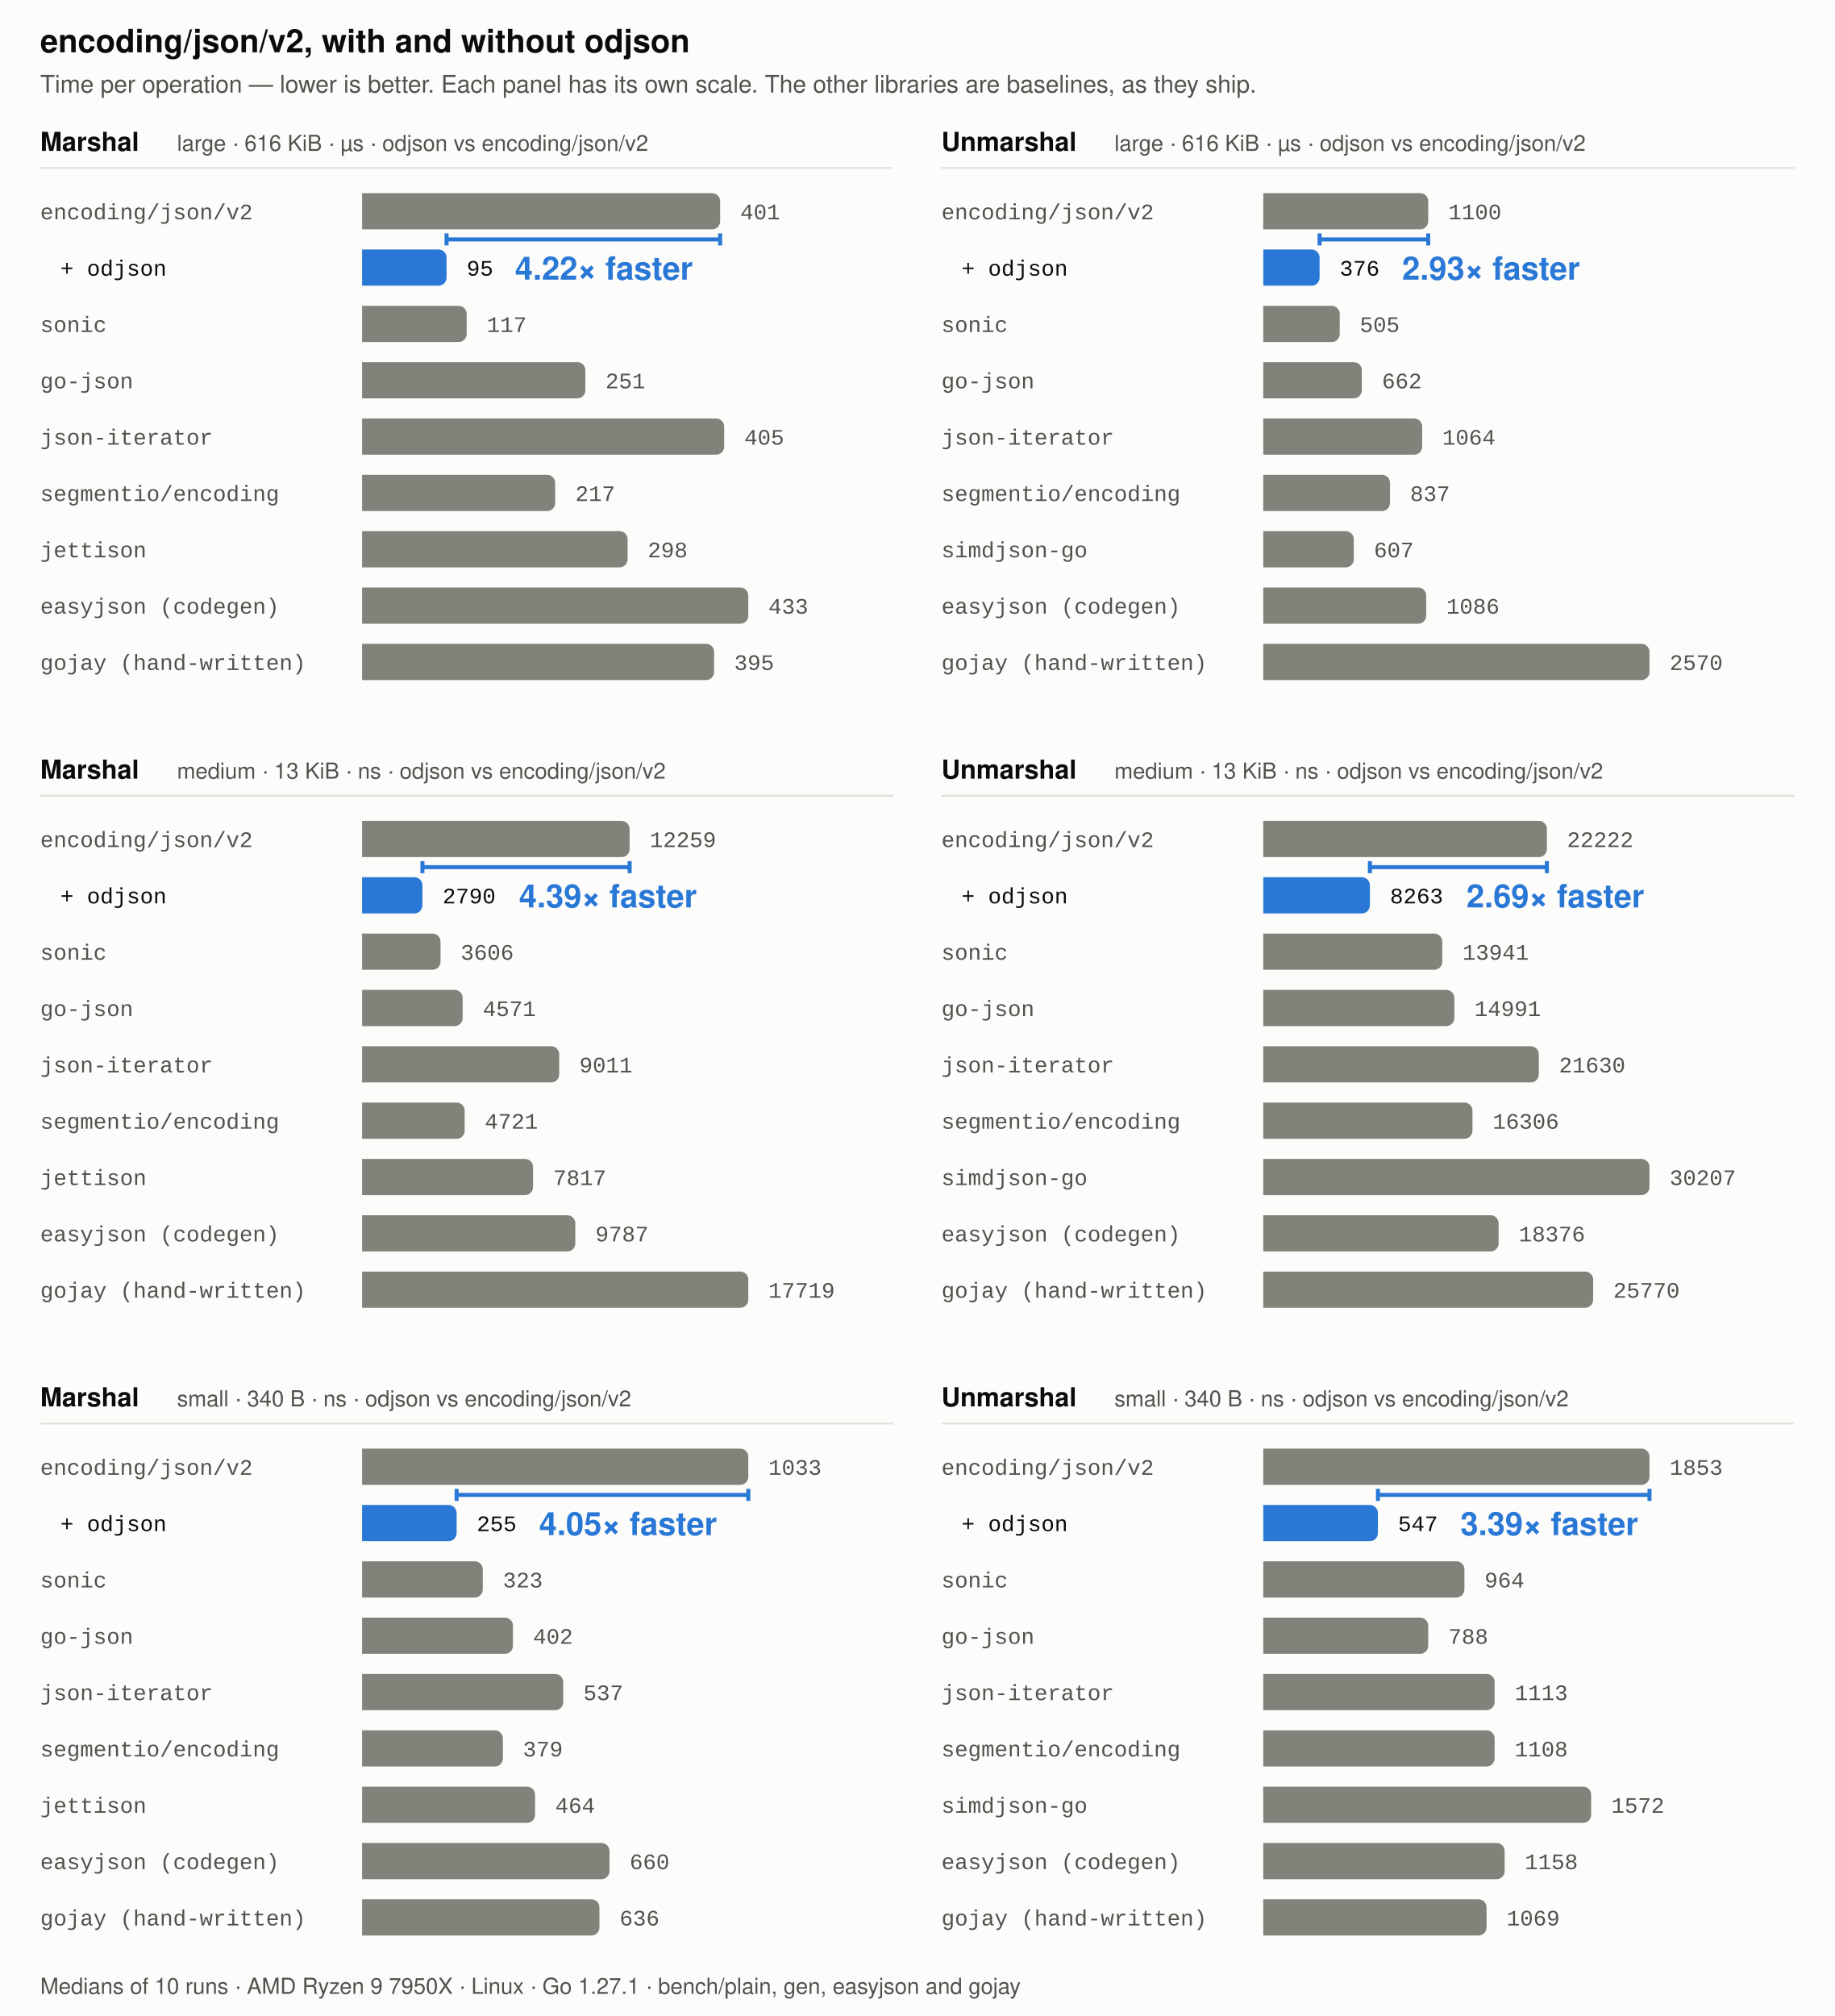
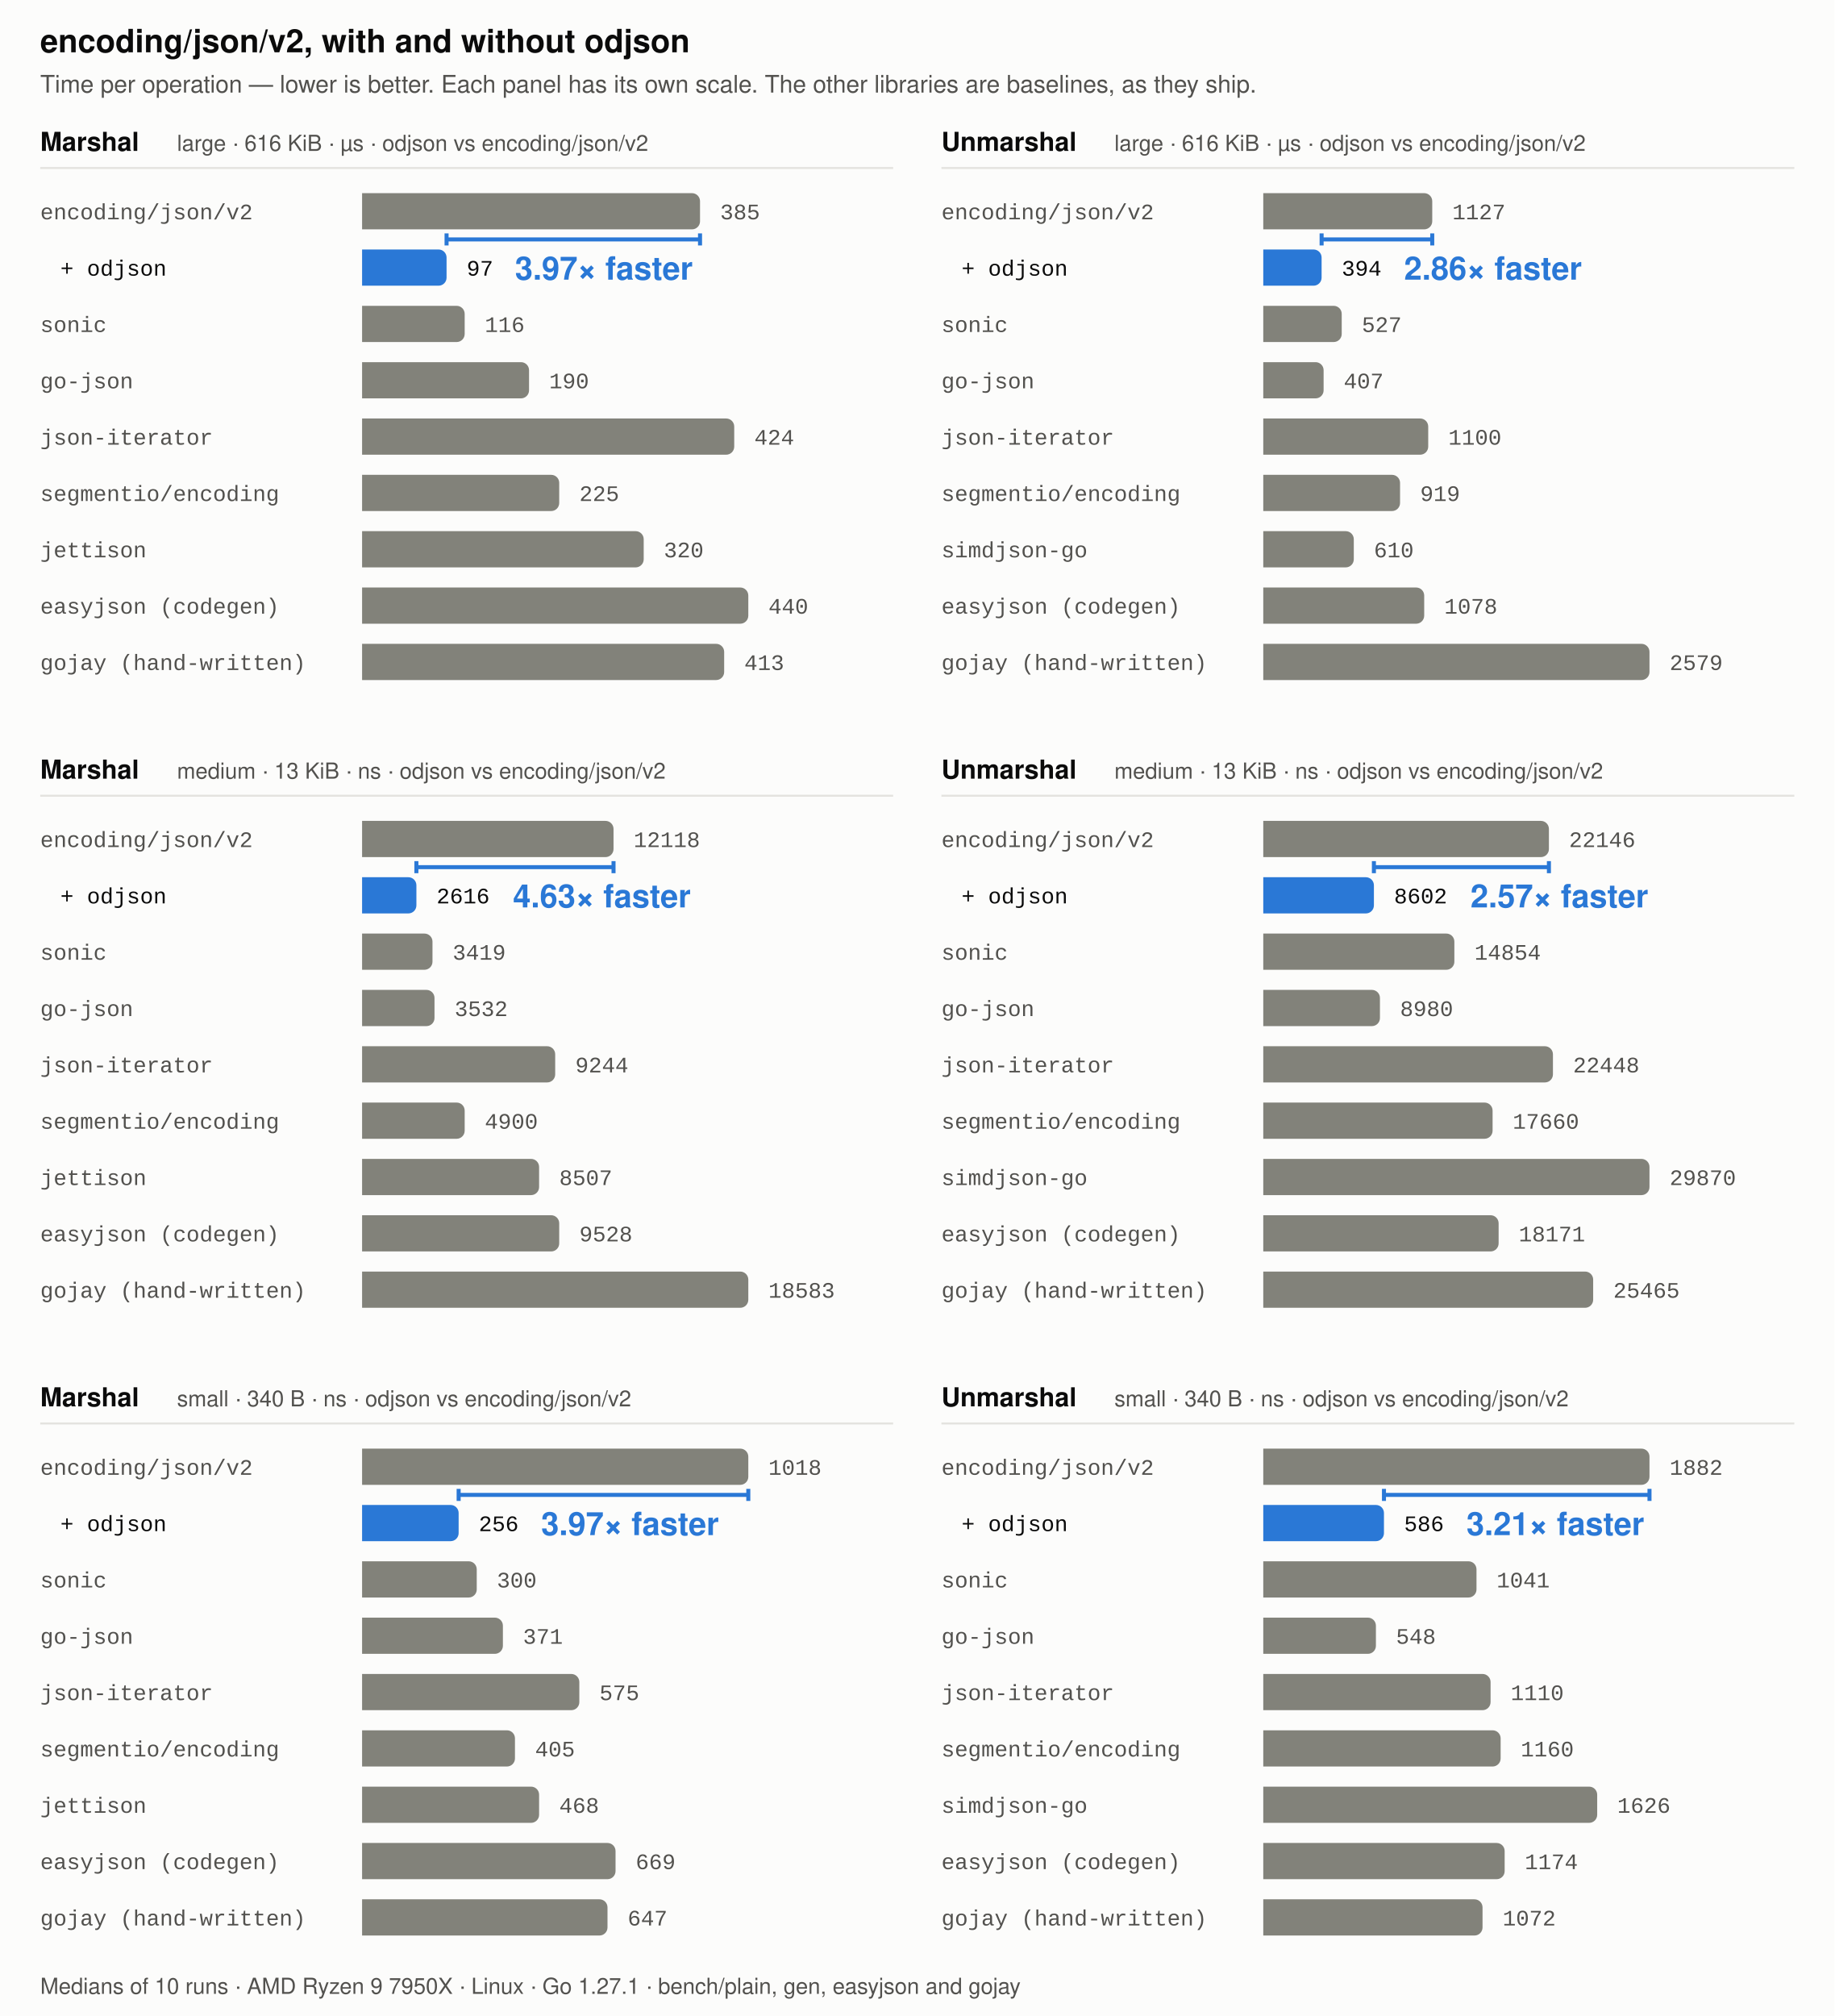
- <svg xmlns="http://www.w3.org/2000/svg" width="912" height="1002" viewBox="0 0 912 1002" role="img" aria-label="Benchmark comparison, lower is better. Marshal large · 616 KiB: encoding/json/v2 401 µs, + odjson 95 µs, sonic 117 µs, go-json 251 µs, json-iterator 405 µs, segmentio/encoding 217 µs, jettison 298 µs, easyjson (codegen) 433 µs, gojay (hand-written) 395 µs. Marshal medium · 13 KiB: encoding/json/v2 12259 ns, + odjson 2790 ns, sonic 3606 ns, go-json 4571 ns, json-iterator 9011 ns, segmentio/encoding 4721 ns, jettison 7817 ns, easyjson (codegen) 9787 ns, gojay (hand-written) 17719 ns. Marshal small · 340 B: encoding/json/v2 1033 ns, + odjson 255 ns, sonic 323 ns, go-json 402 ns, json-iterator 537 ns, segmentio/encoding 379 ns, jettison 464 ns, easyjson (codegen) 660 ns, gojay (hand-written) 636 ns. Unmarshal large · 616 KiB: encoding/json/v2 1100 µs, + odjson 376 µs, sonic 505 µs, go-json 662 µs, json-iterator 1064 µs, segmentio/encoding 837 µs, simdjson-go 607 µs, easyjson (codegen) 1086 µs, gojay (hand-written) 2570 µs. Unmarshal medium · 13 KiB: encoding/json/v2 22222 ns, + odjson 8263 ns, sonic 13941 ns, go-json 14991 ns, json-iterator 21630 ns, segmentio/encoding 16306 ns, simdjson-go 30207 ns, easyjson (codegen) 18376 ns, gojay (hand-written) 25770 ns. Unmarshal small · 340 B: encoding/json/v2 1853 ns, + odjson 547 ns, sonic 964 ns, go-json 788 ns, json-iterator 1113 ns, segmentio/encoding 1108 ns, simdjson-go 1572 ns, easyjson (codegen) 1158 ns, gojay (hand-written) 1069 ns.">
+ <svg xmlns="http://www.w3.org/2000/svg" width="912" height="1002" viewBox="0 0 912 1002" role="img" aria-label="Benchmark comparison, lower is better. Marshal large · 616 KiB: encoding/json/v2 385 µs, + odjson 97 µs, sonic 116 µs, go-json 190 µs, json-iterator 424 µs, segmentio/encoding 225 µs, jettison 320 µs, easyjson (codegen) 440 µs, gojay (hand-written) 413 µs. Marshal medium · 13 KiB: encoding/json/v2 12118 ns, + odjson 2616 ns, sonic 3419 ns, go-json 3532 ns, json-iterator 9244 ns, segmentio/encoding 4900 ns, jettison 8507 ns, easyjson (codegen) 9528 ns, gojay (hand-written) 18583 ns. Marshal small · 340 B: encoding/json/v2 1018 ns, + odjson 256 ns, sonic 300 ns, go-json 371 ns, json-iterator 575 ns, segmentio/encoding 405 ns, jettison 468 ns, easyjson (codegen) 669 ns, gojay (hand-written) 647 ns. Unmarshal large · 616 KiB: encoding/json/v2 1127 µs, + odjson 394 µs, sonic 527 µs, go-json 407 µs, json-iterator 1100 µs, segmentio/encoding 919 µs, simdjson-go 610 µs, easyjson (codegen) 1078 µs, gojay (hand-written) 2579 µs. Unmarshal medium · 13 KiB: encoding/json/v2 22146 ns, + odjson 8602 ns, sonic 14854 ns, go-json 8980 ns, json-iterator 22448 ns, segmentio/encoding 17660 ns, simdjson-go 29870 ns, easyjson (codegen) 18171 ns, gojay (hand-written) 25465 ns. Unmarshal small · 340 B: encoding/json/v2 1882 ns, + odjson 586 ns, sonic 1041 ns, go-json 548 ns, json-iterator 1110 ns, segmentio/encoding 1160 ns, simdjson-go 1626 ns, easyjson (codegen) 1174 ns, gojay (hand-written) 1072 ns.">
  <style>
text{font-family:-apple-system,BlinkMacSystemFont,"Segoe UI",Helvetica,Arial,sans-serif}
.mono{font-family:ui-monospace,SFMono-Regular,Menlo,Consolas,"Liberation Mono",monospace}
.t1{fill:#0b0b0b}.t2{fill:#52514e}
</style>
  <rect width="912" height="1002" fill="#fcfcfb" />
  <text class="t1" x="20" y="26" font-size="16" font-weight="600">encoding/json/v2, with and without odjson</text>
  <text class="t2" x="20" y="46" font-size="12">Time per operation — lower is better. Each panel has its own scale. The other libraries are baselines, as they ship.</text>
  <text class="t1" x="20" y="75" font-size="13" font-weight="600">Marshal</text>
  <text class="t2" x="88" y="75" font-size="11">large · 616 KiB · µs · odjson vs encoding/json/v2</text>
  <rect x="20" y="83" width="424" height="1" fill="#e4e3df" />
  <text class="mono t2" x="20" y="109" font-size="11">encoding/json/v2</text>
-   <path d="M180 96 h174 a4 4 0 0 1 4 4 v10 a4 4 0 0 1 -4 4 h-174 z" fill="#82827a" />
-   <text class="mono t2" x="368" y="109" font-size="11">401</text>
+   <path d="M180 96 h164 a4 4 0 0 1 4 4 v10 a4 4 0 0 1 -4 4 h-164 z" fill="#82827a" />
+   <text class="mono t2" x="358" y="109" font-size="11">385</text>
  <text class="mono t1" x="30" y="137" font-size="11">+ odjson</text>
  <path d="M180 124 h38 a4 4 0 0 1 4 4 v10 a4 4 0 0 1 -4 4 h-38 z" fill="#2a78d6" />
-   <text class="mono t1" x="232" y="137" font-size="11">95</text>
-   <path d="M222 116 v6 m0 -3 H358 m0 -3 v6" stroke="#2a78d6" stroke-width="2" fill="none" />
-   <text x="256" y="139" font-size="16" font-weight="700" fill="#2a78d6">4.22× faster</text>
+   <text class="mono t1" x="232" y="137" font-size="11">97</text>
+   <path d="M222 116 v6 m0 -3 H348 m0 -3 v6" stroke="#2a78d6" stroke-width="2" fill="none" />
+   <text x="256" y="139" font-size="16" font-weight="700" fill="#2a78d6">3.97× faster</text>
  <text class="mono t2" x="20" y="165" font-size="11">sonic</text>
-   <path d="M180 152 h48 a4 4 0 0 1 4 4 v10 a4 4 0 0 1 -4 4 h-48 z" fill="#82827a" />
-   <text class="mono t2" x="242" y="165" font-size="11">117</text>
+   <path d="M180 152 h47 a4 4 0 0 1 4 4 v10 a4 4 0 0 1 -4 4 h-47 z" fill="#82827a" />
+   <text class="mono t2" x="241" y="165" font-size="11">116</text>
  <text class="mono t2" x="20" y="193" font-size="11">go-json</text>
-   <path d="M180 180 h107 a4 4 0 0 1 4 4 v10 a4 4 0 0 1 -4 4 h-107 z" fill="#82827a" />
-   <text class="mono t2" x="301" y="193" font-size="11">251</text>
+   <path d="M180 180 h79 a4 4 0 0 1 4 4 v10 a4 4 0 0 1 -4 4 h-79 z" fill="#82827a" />
+   <text class="mono t2" x="273" y="193" font-size="11">190</text>
  <text class="mono t2" x="20" y="221" font-size="11">json-iterator</text>
-   <path d="M180 208 h176 a4 4 0 0 1 4 4 v10 a4 4 0 0 1 -4 4 h-176 z" fill="#82827a" />
-   <text class="mono t2" x="370" y="221" font-size="11">405</text>
+   <path d="M180 208 h181 a4 4 0 0 1 4 4 v10 a4 4 0 0 1 -4 4 h-181 z" fill="#82827a" />
+   <text class="mono t2" x="375" y="221" font-size="11">424</text>
  <text class="mono t2" x="20" y="249" font-size="11">segmentio/encoding</text>
-   <path d="M180 236 h92 a4 4 0 0 1 4 4 v10 a4 4 0 0 1 -4 4 h-92 z" fill="#82827a" />
-   <text class="mono t2" x="286" y="249" font-size="11">217</text>
+   <path d="M180 236 h94 a4 4 0 0 1 4 4 v10 a4 4 0 0 1 -4 4 h-94 z" fill="#82827a" />
+   <text class="mono t2" x="288" y="249" font-size="11">225</text>
  <text class="mono t2" x="20" y="277" font-size="11">jettison</text>
-   <path d="M180 264 h128 a4 4 0 0 1 4 4 v10 a4 4 0 0 1 -4 4 h-128 z" fill="#82827a" />
-   <text class="mono t2" x="322" y="277" font-size="11">298</text>
+   <path d="M180 264 h136 a4 4 0 0 1 4 4 v10 a4 4 0 0 1 -4 4 h-136 z" fill="#82827a" />
+   <text class="mono t2" x="330" y="277" font-size="11">320</text>
  <text class="mono t2" x="20" y="305" font-size="11">easyjson (codegen)</text>
  <path d="M180 292 h188 a4 4 0 0 1 4 4 v10 a4 4 0 0 1 -4 4 h-188 z" fill="#82827a" />
-   <text class="mono t2" x="382" y="305" font-size="11">433</text>
+   <text class="mono t2" x="382" y="305" font-size="11">440</text>
  <text class="mono t2" x="20" y="333" font-size="11">gojay (hand-written)</text>
-   <path d="M180 320 h171 a4 4 0 0 1 4 4 v10 a4 4 0 0 1 -4 4 h-171 z" fill="#82827a" />
-   <text class="mono t2" x="365" y="333" font-size="11">395</text>
+   <path d="M180 320 h176 a4 4 0 0 1 4 4 v10 a4 4 0 0 1 -4 4 h-176 z" fill="#82827a" />
+   <text class="mono t2" x="370" y="333" font-size="11">413</text>
  <text class="t1" x="20" y="387" font-size="13" font-weight="600">Marshal</text>
  <text class="t2" x="88" y="387" font-size="11">medium · 13 KiB · ns · odjson vs encoding/json/v2</text>
  <rect x="20" y="395" width="424" height="1" fill="#e4e3df" />
  <text class="mono t2" x="20" y="421" font-size="11">encoding/json/v2</text>
-   <path d="M180 408 h129 a4 4 0 0 1 4 4 v10 a4 4 0 0 1 -4 4 h-129 z" fill="#82827a" />
-   <text class="mono t2" x="323" y="421" font-size="11">12259</text>
+   <path d="M180 408 h121 a4 4 0 0 1 4 4 v10 a4 4 0 0 1 -4 4 h-121 z" fill="#82827a" />
+   <text class="mono t2" x="315" y="421" font-size="11">12118</text>
  <text class="mono t1" x="30" y="449" font-size="11">+ odjson</text>
-   <path d="M180 436 h26 a4 4 0 0 1 4 4 v10 a4 4 0 0 1 -4 4 h-26 z" fill="#2a78d6" />
-   <text class="mono t1" x="220" y="449" font-size="11">2790</text>
-   <path d="M210 428 v6 m0 -3 H313 m0 -3 v6" stroke="#2a78d6" stroke-width="2" fill="none" />
-   <text x="258" y="451" font-size="16" font-weight="700" fill="#2a78d6">4.39× faster</text>
+   <path d="M180 436 h23 a4 4 0 0 1 4 4 v10 a4 4 0 0 1 -4 4 h-23 z" fill="#2a78d6" />
+   <text class="mono t1" x="217" y="449" font-size="11">2616</text>
+   <path d="M207 428 v6 m0 -3 H305 m0 -3 v6" stroke="#2a78d6" stroke-width="2" fill="none" />
+   <text x="255" y="451" font-size="16" font-weight="700" fill="#2a78d6">4.63× faster</text>
  <text class="mono t2" x="20" y="477" font-size="11">sonic</text>
-   <path d="M180 464 h35 a4 4 0 0 1 4 4 v10 a4 4 0 0 1 -4 4 h-35 z" fill="#82827a" />
-   <text class="mono t2" x="229" y="477" font-size="11">3606</text>
+   <path d="M180 464 h31 a4 4 0 0 1 4 4 v10 a4 4 0 0 1 -4 4 h-31 z" fill="#82827a" />
+   <text class="mono t2" x="225" y="477" font-size="11">3419</text>
  <text class="mono t2" x="20" y="505" font-size="11">go-json</text>
-   <path d="M180 492 h46 a4 4 0 0 1 4 4 v10 a4 4 0 0 1 -4 4 h-46 z" fill="#82827a" />
-   <text class="mono t2" x="240" y="505" font-size="11">4571</text>
+   <path d="M180 492 h32 a4 4 0 0 1 4 4 v10 a4 4 0 0 1 -4 4 h-32 z" fill="#82827a" />
+   <text class="mono t2" x="226" y="505" font-size="11">3532</text>
  <text class="mono t2" x="20" y="533" font-size="11">json-iterator</text>
-   <path d="M180 520 h94 a4 4 0 0 1 4 4 v10 a4 4 0 0 1 -4 4 h-94 z" fill="#82827a" />
-   <text class="mono t2" x="288" y="533" font-size="11">9011</text>
+   <path d="M180 520 h92 a4 4 0 0 1 4 4 v10 a4 4 0 0 1 -4 4 h-92 z" fill="#82827a" />
+   <text class="mono t2" x="286" y="533" font-size="11">9244</text>
  <text class="mono t2" x="20" y="561" font-size="11">segmentio/encoding</text>
  <path d="M180 548 h47 a4 4 0 0 1 4 4 v10 a4 4 0 0 1 -4 4 h-47 z" fill="#82827a" />
-   <text class="mono t2" x="241" y="561" font-size="11">4721</text>
+   <text class="mono t2" x="241" y="561" font-size="11">4900</text>
  <text class="mono t2" x="20" y="589" font-size="11">jettison</text>
-   <path d="M180 576 h81 a4 4 0 0 1 4 4 v10 a4 4 0 0 1 -4 4 h-81 z" fill="#82827a" />
-   <text class="mono t2" x="275" y="589" font-size="11">7817</text>
+   <path d="M180 576 h84 a4 4 0 0 1 4 4 v10 a4 4 0 0 1 -4 4 h-84 z" fill="#82827a" />
+   <text class="mono t2" x="278" y="589" font-size="11">8507</text>
  <text class="mono t2" x="20" y="617" font-size="11">easyjson (codegen)</text>
-   <path d="M180 604 h102 a4 4 0 0 1 4 4 v10 a4 4 0 0 1 -4 4 h-102 z" fill="#82827a" />
-   <text class="mono t2" x="296" y="617" font-size="11">9787</text>
+   <path d="M180 604 h94 a4 4 0 0 1 4 4 v10 a4 4 0 0 1 -4 4 h-94 z" fill="#82827a" />
+   <text class="mono t2" x="288" y="617" font-size="11">9528</text>
  <text class="mono t2" x="20" y="645" font-size="11">gojay (hand-written)</text>
  <path d="M180 632 h188 a4 4 0 0 1 4 4 v10 a4 4 0 0 1 -4 4 h-188 z" fill="#82827a" />
-   <text class="mono t2" x="382" y="645" font-size="11">17719</text>
+   <text class="mono t2" x="382" y="645" font-size="11">18583</text>
  <text class="t1" x="20" y="699" font-size="13" font-weight="600">Marshal</text>
  <text class="t2" x="88" y="699" font-size="11">small · 340 B · ns · odjson vs encoding/json/v2</text>
  <rect x="20" y="707" width="424" height="1" fill="#e4e3df" />
  <text class="mono t2" x="20" y="733" font-size="11">encoding/json/v2</text>
  <path d="M180 720 h188 a4 4 0 0 1 4 4 v10 a4 4 0 0 1 -4 4 h-188 z" fill="#82827a" />
-   <text class="mono t2" x="382" y="733" font-size="11">1033</text>
+   <text class="mono t2" x="382" y="733" font-size="11">1018</text>
  <text class="mono t1" x="30" y="761" font-size="11">+ odjson</text>
-   <path d="M180 748 h43 a4 4 0 0 1 4 4 v10 a4 4 0 0 1 -4 4 h-43 z" fill="#2a78d6" />
-   <text class="mono t1" x="237" y="761" font-size="11">255</text>
-   <path d="M227 740 v6 m0 -3 H372 m0 -3 v6" stroke="#2a78d6" stroke-width="2" fill="none" />
-   <text x="268" y="763" font-size="16" font-weight="700" fill="#2a78d6">4.05× faster</text>
+   <path d="M180 748 h44 a4 4 0 0 1 4 4 v10 a4 4 0 0 1 -4 4 h-44 z" fill="#2a78d6" />
+   <text class="mono t1" x="238" y="761" font-size="11">256</text>
+   <path d="M228 740 v6 m0 -3 H372 m0 -3 v6" stroke="#2a78d6" stroke-width="2" fill="none" />
+   <text x="269" y="763" font-size="16" font-weight="700" fill="#2a78d6">3.97× faster</text>
  <text class="mono t2" x="20" y="789" font-size="11">sonic</text>
-   <path d="M180 776 h56 a4 4 0 0 1 4 4 v10 a4 4 0 0 1 -4 4 h-56 z" fill="#82827a" />
-   <text class="mono t2" x="250" y="789" font-size="11">323</text>
+   <path d="M180 776 h53 a4 4 0 0 1 4 4 v10 a4 4 0 0 1 -4 4 h-53 z" fill="#82827a" />
+   <text class="mono t2" x="247" y="789" font-size="11">300</text>
  <text class="mono t2" x="20" y="817" font-size="11">go-json</text>
-   <path d="M180 804 h71 a4 4 0 0 1 4 4 v10 a4 4 0 0 1 -4 4 h-71 z" fill="#82827a" />
-   <text class="mono t2" x="265" y="817" font-size="11">402</text>
+   <path d="M180 804 h66 a4 4 0 0 1 4 4 v10 a4 4 0 0 1 -4 4 h-66 z" fill="#82827a" />
+   <text class="mono t2" x="260" y="817" font-size="11">371</text>
  <text class="mono t2" x="20" y="845" font-size="11">json-iterator</text>
-   <path d="M180 832 h96 a4 4 0 0 1 4 4 v10 a4 4 0 0 1 -4 4 h-96 z" fill="#82827a" />
-   <text class="mono t2" x="290" y="845" font-size="11">537</text>
+   <path d="M180 832 h104 a4 4 0 0 1 4 4 v10 a4 4 0 0 1 -4 4 h-104 z" fill="#82827a" />
+   <text class="mono t2" x="298" y="845" font-size="11">575</text>
  <text class="mono t2" x="20" y="873" font-size="11">segmentio/encoding</text>
-   <path d="M180 860 h66 a4 4 0 0 1 4 4 v10 a4 4 0 0 1 -4 4 h-66 z" fill="#82827a" />
-   <text class="mono t2" x="260" y="873" font-size="11">379</text>
+   <path d="M180 860 h72 a4 4 0 0 1 4 4 v10 a4 4 0 0 1 -4 4 h-72 z" fill="#82827a" />
+   <text class="mono t2" x="266" y="873" font-size="11">405</text>
  <text class="mono t2" x="20" y="901" font-size="11">jettison</text>
-   <path d="M180 888 h82 a4 4 0 0 1 4 4 v10 a4 4 0 0 1 -4 4 h-82 z" fill="#82827a" />
-   <text class="mono t2" x="276" y="901" font-size="11">464</text>
+   <path d="M180 888 h84 a4 4 0 0 1 4 4 v10 a4 4 0 0 1 -4 4 h-84 z" fill="#82827a" />
+   <text class="mono t2" x="278" y="901" font-size="11">468</text>
  <text class="mono t2" x="20" y="929" font-size="11">easyjson (codegen)</text>
-   <path d="M180 916 h119 a4 4 0 0 1 4 4 v10 a4 4 0 0 1 -4 4 h-119 z" fill="#82827a" />
-   <text class="mono t2" x="313" y="929" font-size="11">660</text>
+   <path d="M180 916 h122 a4 4 0 0 1 4 4 v10 a4 4 0 0 1 -4 4 h-122 z" fill="#82827a" />
+   <text class="mono t2" x="316" y="929" font-size="11">669</text>
  <text class="mono t2" x="20" y="957" font-size="11">gojay (hand-written)</text>
-   <path d="M180 944 h114 a4 4 0 0 1 4 4 v10 a4 4 0 0 1 -4 4 h-114 z" fill="#82827a" />
-   <text class="mono t2" x="308" y="957" font-size="11">636</text>
+   <path d="M180 944 h118 a4 4 0 0 1 4 4 v10 a4 4 0 0 1 -4 4 h-118 z" fill="#82827a" />
+   <text class="mono t2" x="312" y="957" font-size="11">647</text>
  <text class="t1" x="468" y="75" font-size="13" font-weight="600">Unmarshal</text>
  <text class="t2" x="554" y="75" font-size="11">large · 616 KiB · µs · odjson vs encoding/json/v2</text>
  <rect x="468" y="83" width="424" height="1" fill="#e4e3df" />
  <text class="mono t2" x="468" y="109" font-size="11">encoding/json/v2</text>
-   <path d="M628 96 h78 a4 4 0 0 1 4 4 v10 a4 4 0 0 1 -4 4 h-78 z" fill="#82827a" />
-   <text class="mono t2" x="720" y="109" font-size="11">1100</text>
+   <path d="M628 96 h80 a4 4 0 0 1 4 4 v10 a4 4 0 0 1 -4 4 h-80 z" fill="#82827a" />
+   <text class="mono t2" x="722" y="109" font-size="11">1127</text>
  <text class="mono t1" x="478" y="137" font-size="11">+ odjson</text>
-   <path d="M628 124 h24 a4 4 0 0 1 4 4 v10 a4 4 0 0 1 -4 4 h-24 z" fill="#2a78d6" />
-   <text class="mono t1" x="666" y="137" font-size="11">376</text>
-   <path d="M656 116 v6 m0 -3 H710 m0 -3 v6" stroke="#2a78d6" stroke-width="2" fill="none" />
-   <text x="697" y="139" font-size="16" font-weight="700" fill="#2a78d6">2.93× faster</text>
+   <path d="M628 124 h25 a4 4 0 0 1 4 4 v10 a4 4 0 0 1 -4 4 h-25 z" fill="#2a78d6" />
+   <text class="mono t1" x="667" y="137" font-size="11">394</text>
+   <path d="M657 116 v6 m0 -3 H712 m0 -3 v6" stroke="#2a78d6" stroke-width="2" fill="none" />
+   <text x="698" y="139" font-size="16" font-weight="700" fill="#2a78d6">2.86× faster</text>
  <text class="mono t2" x="468" y="165" font-size="11">sonic</text>
-   <path d="M628 152 h34 a4 4 0 0 1 4 4 v10 a4 4 0 0 1 -4 4 h-34 z" fill="#82827a" />
-   <text class="mono t2" x="676" y="165" font-size="11">505</text>
+   <path d="M628 152 h35 a4 4 0 0 1 4 4 v10 a4 4 0 0 1 -4 4 h-35 z" fill="#82827a" />
+   <text class="mono t2" x="677" y="165" font-size="11">527</text>
  <text class="mono t2" x="468" y="193" font-size="11">go-json</text>
-   <path d="M628 180 h45 a4 4 0 0 1 4 4 v10 a4 4 0 0 1 -4 4 h-45 z" fill="#82827a" />
-   <text class="mono t2" x="687" y="193" font-size="11">662</text>
+   <path d="M628 180 h26 a4 4 0 0 1 4 4 v10 a4 4 0 0 1 -4 4 h-26 z" fill="#82827a" />
+   <text class="mono t2" x="668" y="193" font-size="11">407</text>
  <text class="mono t2" x="468" y="221" font-size="11">json-iterator</text>
-   <path d="M628 208 h75 a4 4 0 0 1 4 4 v10 a4 4 0 0 1 -4 4 h-75 z" fill="#82827a" />
-   <text class="mono t2" x="717" y="221" font-size="11">1064</text>
+   <path d="M628 208 h78 a4 4 0 0 1 4 4 v10 a4 4 0 0 1 -4 4 h-78 z" fill="#82827a" />
+   <text class="mono t2" x="720" y="221" font-size="11">1100</text>
  <text class="mono t2" x="468" y="249" font-size="11">segmentio/encoding</text>
-   <path d="M628 236 h59 a4 4 0 0 1 4 4 v10 a4 4 0 0 1 -4 4 h-59 z" fill="#82827a" />
-   <text class="mono t2" x="701" y="249" font-size="11">837</text>
+   <path d="M628 236 h64 a4 4 0 0 1 4 4 v10 a4 4 0 0 1 -4 4 h-64 z" fill="#82827a" />
+   <text class="mono t2" x="706" y="249" font-size="11">919</text>
  <text class="mono t2" x="468" y="277" font-size="11">simdjson-go</text>
  <path d="M628 264 h41 a4 4 0 0 1 4 4 v10 a4 4 0 0 1 -4 4 h-41 z" fill="#82827a" />
-   <text class="mono t2" x="683" y="277" font-size="11">607</text>
+   <text class="mono t2" x="683" y="277" font-size="11">610</text>
  <text class="mono t2" x="468" y="305" font-size="11">easyjson (codegen)</text>
-   <path d="M628 292 h77 a4 4 0 0 1 4 4 v10 a4 4 0 0 1 -4 4 h-77 z" fill="#82827a" />
-   <text class="mono t2" x="719" y="305" font-size="11">1086</text>
+   <path d="M628 292 h76 a4 4 0 0 1 4 4 v10 a4 4 0 0 1 -4 4 h-76 z" fill="#82827a" />
+   <text class="mono t2" x="718" y="305" font-size="11">1078</text>
  <text class="mono t2" x="468" y="333" font-size="11">gojay (hand-written)</text>
  <path d="M628 320 h188 a4 4 0 0 1 4 4 v10 a4 4 0 0 1 -4 4 h-188 z" fill="#82827a" />
-   <text class="mono t2" x="830" y="333" font-size="11">2570</text>
+   <text class="mono t2" x="830" y="333" font-size="11">2579</text>
  <text class="t1" x="468" y="387" font-size="13" font-weight="600">Unmarshal</text>
  <text class="t2" x="554" y="387" font-size="11">medium · 13 KiB · ns · odjson vs encoding/json/v2</text>
  <rect x="468" y="395" width="424" height="1" fill="#e4e3df" />
  <text class="mono t2" x="468" y="421" font-size="11">encoding/json/v2</text>
-   <path d="M628 408 h137 a4 4 0 0 1 4 4 v10 a4 4 0 0 1 -4 4 h-137 z" fill="#82827a" />
-   <text class="mono t2" x="779" y="421" font-size="11">22222</text>
+   <path d="M628 408 h138 a4 4 0 0 1 4 4 v10 a4 4 0 0 1 -4 4 h-138 z" fill="#82827a" />
+   <text class="mono t2" x="780" y="421" font-size="11">22146</text>
  <text class="mono t1" x="478" y="449" font-size="11">+ odjson</text>
-   <path d="M628 436 h49 a4 4 0 0 1 4 4 v10 a4 4 0 0 1 -4 4 h-49 z" fill="#2a78d6" />
-   <text class="mono t1" x="691" y="449" font-size="11">8263</text>
-   <path d="M681 428 v6 m0 -3 H769 m0 -3 v6" stroke="#2a78d6" stroke-width="2" fill="none" />
-   <text x="729" y="451" font-size="16" font-weight="700" fill="#2a78d6">2.69× faster</text>
+   <path d="M628 436 h51 a4 4 0 0 1 4 4 v10 a4 4 0 0 1 -4 4 h-51 z" fill="#2a78d6" />
+   <text class="mono t1" x="693" y="449" font-size="11">8602</text>
+   <path d="M683 428 v6 m0 -3 H770 m0 -3 v6" stroke="#2a78d6" stroke-width="2" fill="none" />
+   <text x="731" y="451" font-size="16" font-weight="700" fill="#2a78d6">2.57× faster</text>
  <text class="mono t2" x="468" y="477" font-size="11">sonic</text>
-   <path d="M628 464 h85 a4 4 0 0 1 4 4 v10 a4 4 0 0 1 -4 4 h-85 z" fill="#82827a" />
-   <text class="mono t2" x="727" y="477" font-size="11">13941</text>
+   <path d="M628 464 h91 a4 4 0 0 1 4 4 v10 a4 4 0 0 1 -4 4 h-91 z" fill="#82827a" />
+   <text class="mono t2" x="733" y="477" font-size="11">14854</text>
  <text class="mono t2" x="468" y="505" font-size="11">go-json</text>
-   <path d="M628 492 h91 a4 4 0 0 1 4 4 v10 a4 4 0 0 1 -4 4 h-91 z" fill="#82827a" />
-   <text class="mono t2" x="733" y="505" font-size="11">14991</text>
+   <path d="M628 492 h54 a4 4 0 0 1 4 4 v10 a4 4 0 0 1 -4 4 h-54 z" fill="#82827a" />
+   <text class="mono t2" x="696" y="505" font-size="11">8980</text>
  <text class="mono t2" x="468" y="533" font-size="11">json-iterator</text>
-   <path d="M628 520 h133 a4 4 0 0 1 4 4 v10 a4 4 0 0 1 -4 4 h-133 z" fill="#82827a" />
-   <text class="mono t2" x="775" y="533" font-size="11">21630</text>
+   <path d="M628 520 h140 a4 4 0 0 1 4 4 v10 a4 4 0 0 1 -4 4 h-140 z" fill="#82827a" />
+   <text class="mono t2" x="782" y="533" font-size="11">22448</text>
  <text class="mono t2" x="468" y="561" font-size="11">segmentio/encoding</text>
-   <path d="M628 548 h100 a4 4 0 0 1 4 4 v10 a4 4 0 0 1 -4 4 h-100 z" fill="#82827a" />
-   <text class="mono t2" x="742" y="561" font-size="11">16306</text>
+   <path d="M628 548 h110 a4 4 0 0 1 4 4 v10 a4 4 0 0 1 -4 4 h-110 z" fill="#82827a" />
+   <text class="mono t2" x="752" y="561" font-size="11">17660</text>
  <text class="mono t2" x="468" y="589" font-size="11">simdjson-go</text>
  <path d="M628 576 h188 a4 4 0 0 1 4 4 v10 a4 4 0 0 1 -4 4 h-188 z" fill="#82827a" />
-   <text class="mono t2" x="830" y="589" font-size="11">30207</text>
+   <text class="mono t2" x="830" y="589" font-size="11">29870</text>
  <text class="mono t2" x="468" y="617" font-size="11">easyjson (codegen)</text>
  <path d="M628 604 h113 a4 4 0 0 1 4 4 v10 a4 4 0 0 1 -4 4 h-113 z" fill="#82827a" />
-   <text class="mono t2" x="755" y="617" font-size="11">18376</text>
+   <text class="mono t2" x="755" y="617" font-size="11">18171</text>
  <text class="mono t2" x="468" y="645" font-size="11">gojay (hand-written)</text>
  <path d="M628 632 h160 a4 4 0 0 1 4 4 v10 a4 4 0 0 1 -4 4 h-160 z" fill="#82827a" />
-   <text class="mono t2" x="802" y="645" font-size="11">25770</text>
+   <text class="mono t2" x="802" y="645" font-size="11">25465</text>
  <text class="t1" x="468" y="699" font-size="13" font-weight="600">Unmarshal</text>
  <text class="t2" x="554" y="699" font-size="11">small · 340 B · ns · odjson vs encoding/json/v2</text>
  <rect x="468" y="707" width="424" height="1" fill="#e4e3df" />
  <text class="mono t2" x="468" y="733" font-size="11">encoding/json/v2</text>
  <path d="M628 720 h188 a4 4 0 0 1 4 4 v10 a4 4 0 0 1 -4 4 h-188 z" fill="#82827a" />
-   <text class="mono t2" x="830" y="733" font-size="11">1853</text>
+   <text class="mono t2" x="830" y="733" font-size="11">1882</text>
  <text class="mono t1" x="478" y="761" font-size="11">+ odjson</text>
-   <path d="M628 748 h53 a4 4 0 0 1 4 4 v10 a4 4 0 0 1 -4 4 h-53 z" fill="#2a78d6" />
-   <text class="mono t1" x="695" y="761" font-size="11">547</text>
-   <path d="M685 740 v6 m0 -3 H820 m0 -3 v6" stroke="#2a78d6" stroke-width="2" fill="none" />
-   <text x="726" y="763" font-size="16" font-weight="700" fill="#2a78d6">3.39× faster</text>
+   <path d="M628 748 h56 a4 4 0 0 1 4 4 v10 a4 4 0 0 1 -4 4 h-56 z" fill="#2a78d6" />
+   <text class="mono t1" x="698" y="761" font-size="11">586</text>
+   <path d="M688 740 v6 m0 -3 H820 m0 -3 v6" stroke="#2a78d6" stroke-width="2" fill="none" />
+   <text x="729" y="763" font-size="16" font-weight="700" fill="#2a78d6">3.21× faster</text>
  <text class="mono t2" x="468" y="789" font-size="11">sonic</text>
-   <path d="M628 776 h96 a4 4 0 0 1 4 4 v10 a4 4 0 0 1 -4 4 h-96 z" fill="#82827a" />
-   <text class="mono t2" x="738" y="789" font-size="11">964</text>
+   <path d="M628 776 h102 a4 4 0 0 1 4 4 v10 a4 4 0 0 1 -4 4 h-102 z" fill="#82827a" />
+   <text class="mono t2" x="744" y="789" font-size="11">1041</text>
  <text class="mono t2" x="468" y="817" font-size="11">go-json</text>
-   <path d="M628 804 h78 a4 4 0 0 1 4 4 v10 a4 4 0 0 1 -4 4 h-78 z" fill="#82827a" />
-   <text class="mono t2" x="720" y="817" font-size="11">788</text>
+   <path d="M628 804 h52 a4 4 0 0 1 4 4 v10 a4 4 0 0 1 -4 4 h-52 z" fill="#82827a" />
+   <text class="mono t2" x="694" y="817" font-size="11">548</text>
  <text class="mono t2" x="468" y="845" font-size="11">json-iterator</text>
-   <path d="M628 832 h111 a4 4 0 0 1 4 4 v10 a4 4 0 0 1 -4 4 h-111 z" fill="#82827a" />
-   <text class="mono t2" x="753" y="845" font-size="11">1113</text>
+   <path d="M628 832 h109 a4 4 0 0 1 4 4 v10 a4 4 0 0 1 -4 4 h-109 z" fill="#82827a" />
+   <text class="mono t2" x="751" y="845" font-size="11">1110</text>
  <text class="mono t2" x="468" y="873" font-size="11">segmentio/encoding</text>
-   <path d="M628 860 h111 a4 4 0 0 1 4 4 v10 a4 4 0 0 1 -4 4 h-111 z" fill="#82827a" />
-   <text class="mono t2" x="753" y="873" font-size="11">1108</text>
+   <path d="M628 860 h114 a4 4 0 0 1 4 4 v10 a4 4 0 0 1 -4 4 h-114 z" fill="#82827a" />
+   <text class="mono t2" x="756" y="873" font-size="11">1160</text>
  <text class="mono t2" x="468" y="901" font-size="11">simdjson-go</text>
-   <path d="M628 888 h159 a4 4 0 0 1 4 4 v10 a4 4 0 0 1 -4 4 h-159 z" fill="#82827a" />
-   <text class="mono t2" x="801" y="901" font-size="11">1572</text>
+   <path d="M628 888 h162 a4 4 0 0 1 4 4 v10 a4 4 0 0 1 -4 4 h-162 z" fill="#82827a" />
+   <text class="mono t2" x="804" y="901" font-size="11">1626</text>
  <text class="mono t2" x="468" y="929" font-size="11">easyjson (codegen)</text>
  <path d="M628 916 h116 a4 4 0 0 1 4 4 v10 a4 4 0 0 1 -4 4 h-116 z" fill="#82827a" />
-   <text class="mono t2" x="758" y="929" font-size="11">1158</text>
+   <text class="mono t2" x="758" y="929" font-size="11">1174</text>
  <text class="mono t2" x="468" y="957" font-size="11">gojay (hand-written)</text>
-   <path d="M628 944 h107 a4 4 0 0 1 4 4 v10 a4 4 0 0 1 -4 4 h-107 z" fill="#82827a" />
-   <text class="mono t2" x="749" y="957" font-size="11">1069</text>
+   <path d="M628 944 h105 a4 4 0 0 1 4 4 v10 a4 4 0 0 1 -4 4 h-105 z" fill="#82827a" />
+   <text class="mono t2" x="747" y="957" font-size="11">1072</text>
  <text class="t2" x="20" y="991" font-size="11">Medians of 10 runs · AMD Ryzen 9 7950X · Linux · Go 1.27.1 · bench/plain, gen, easyjson and gojay</text>
</svg>
